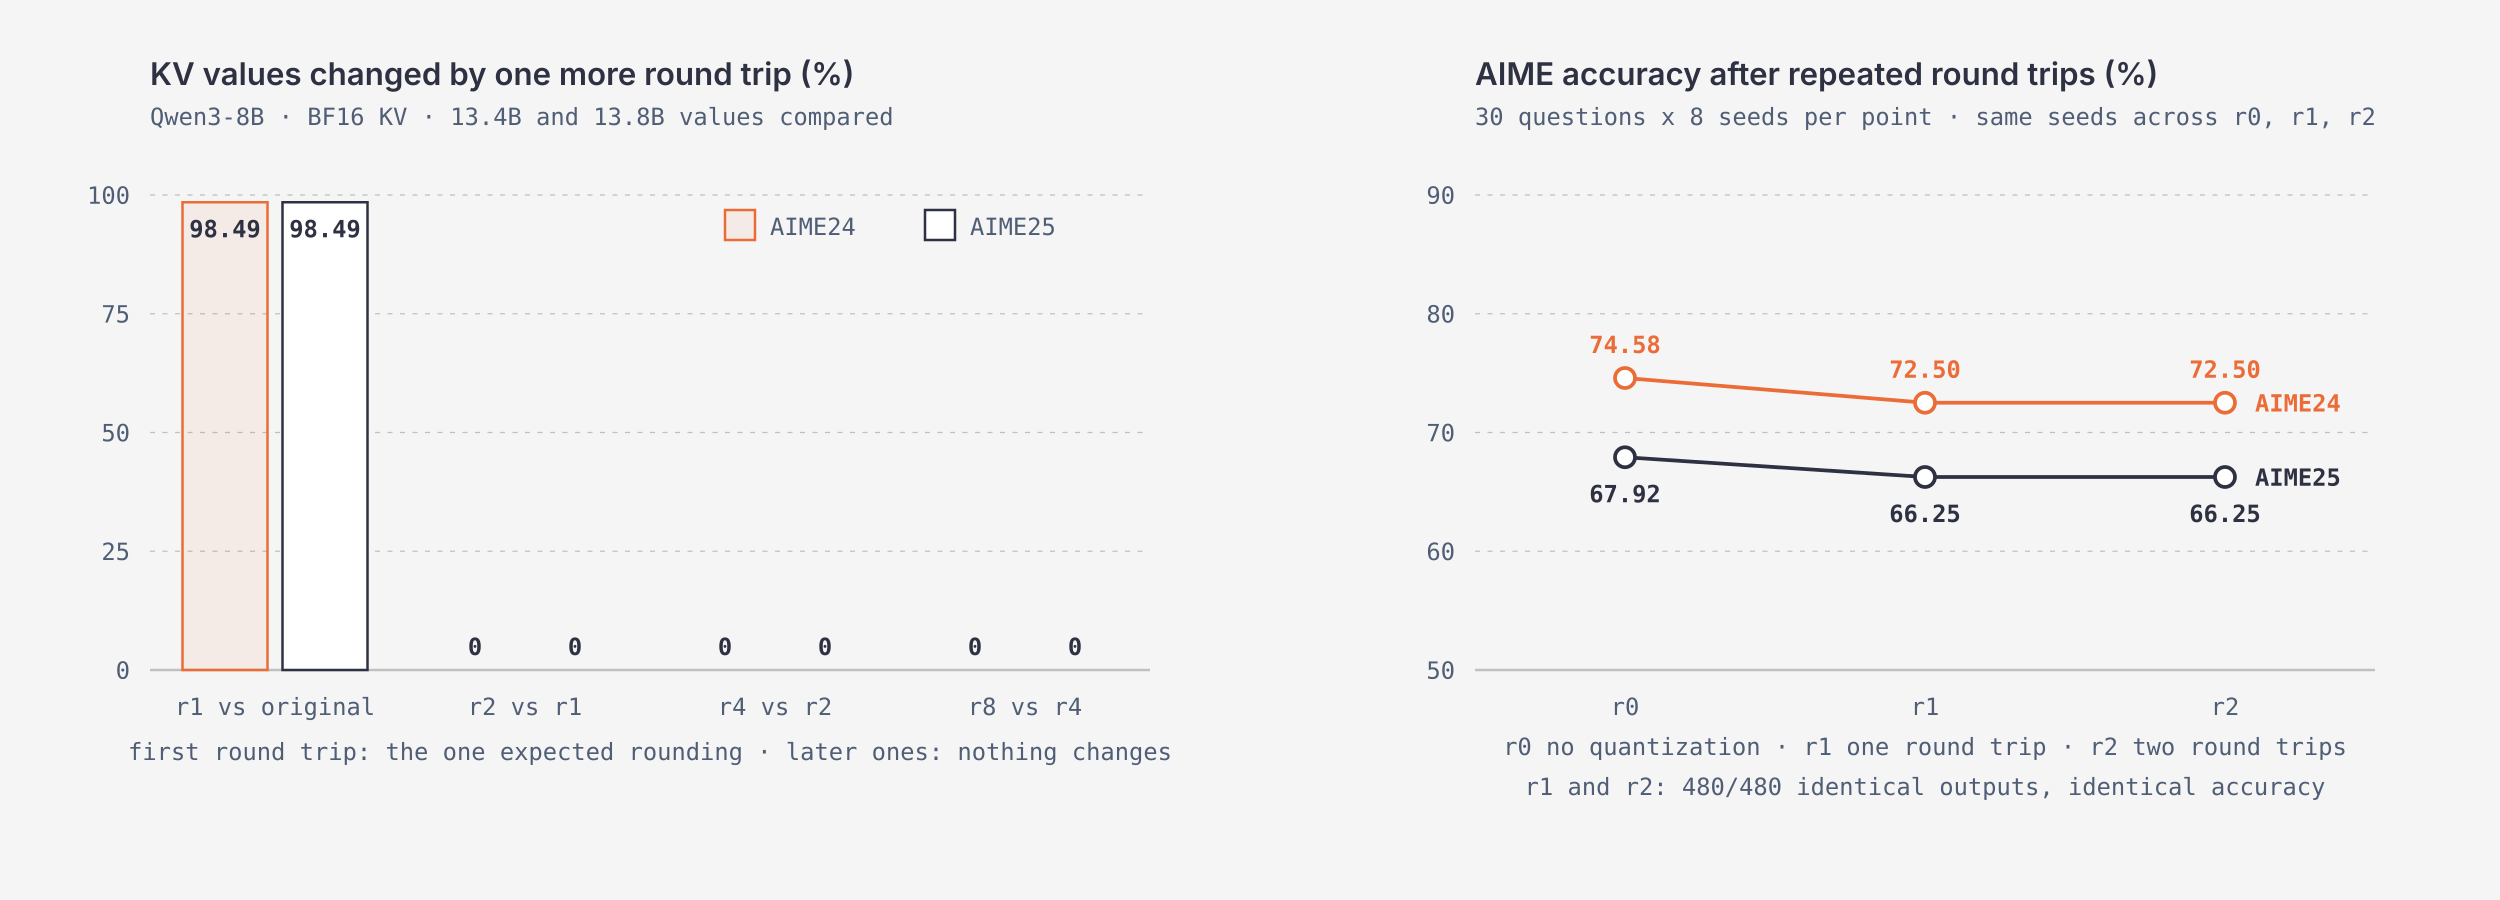
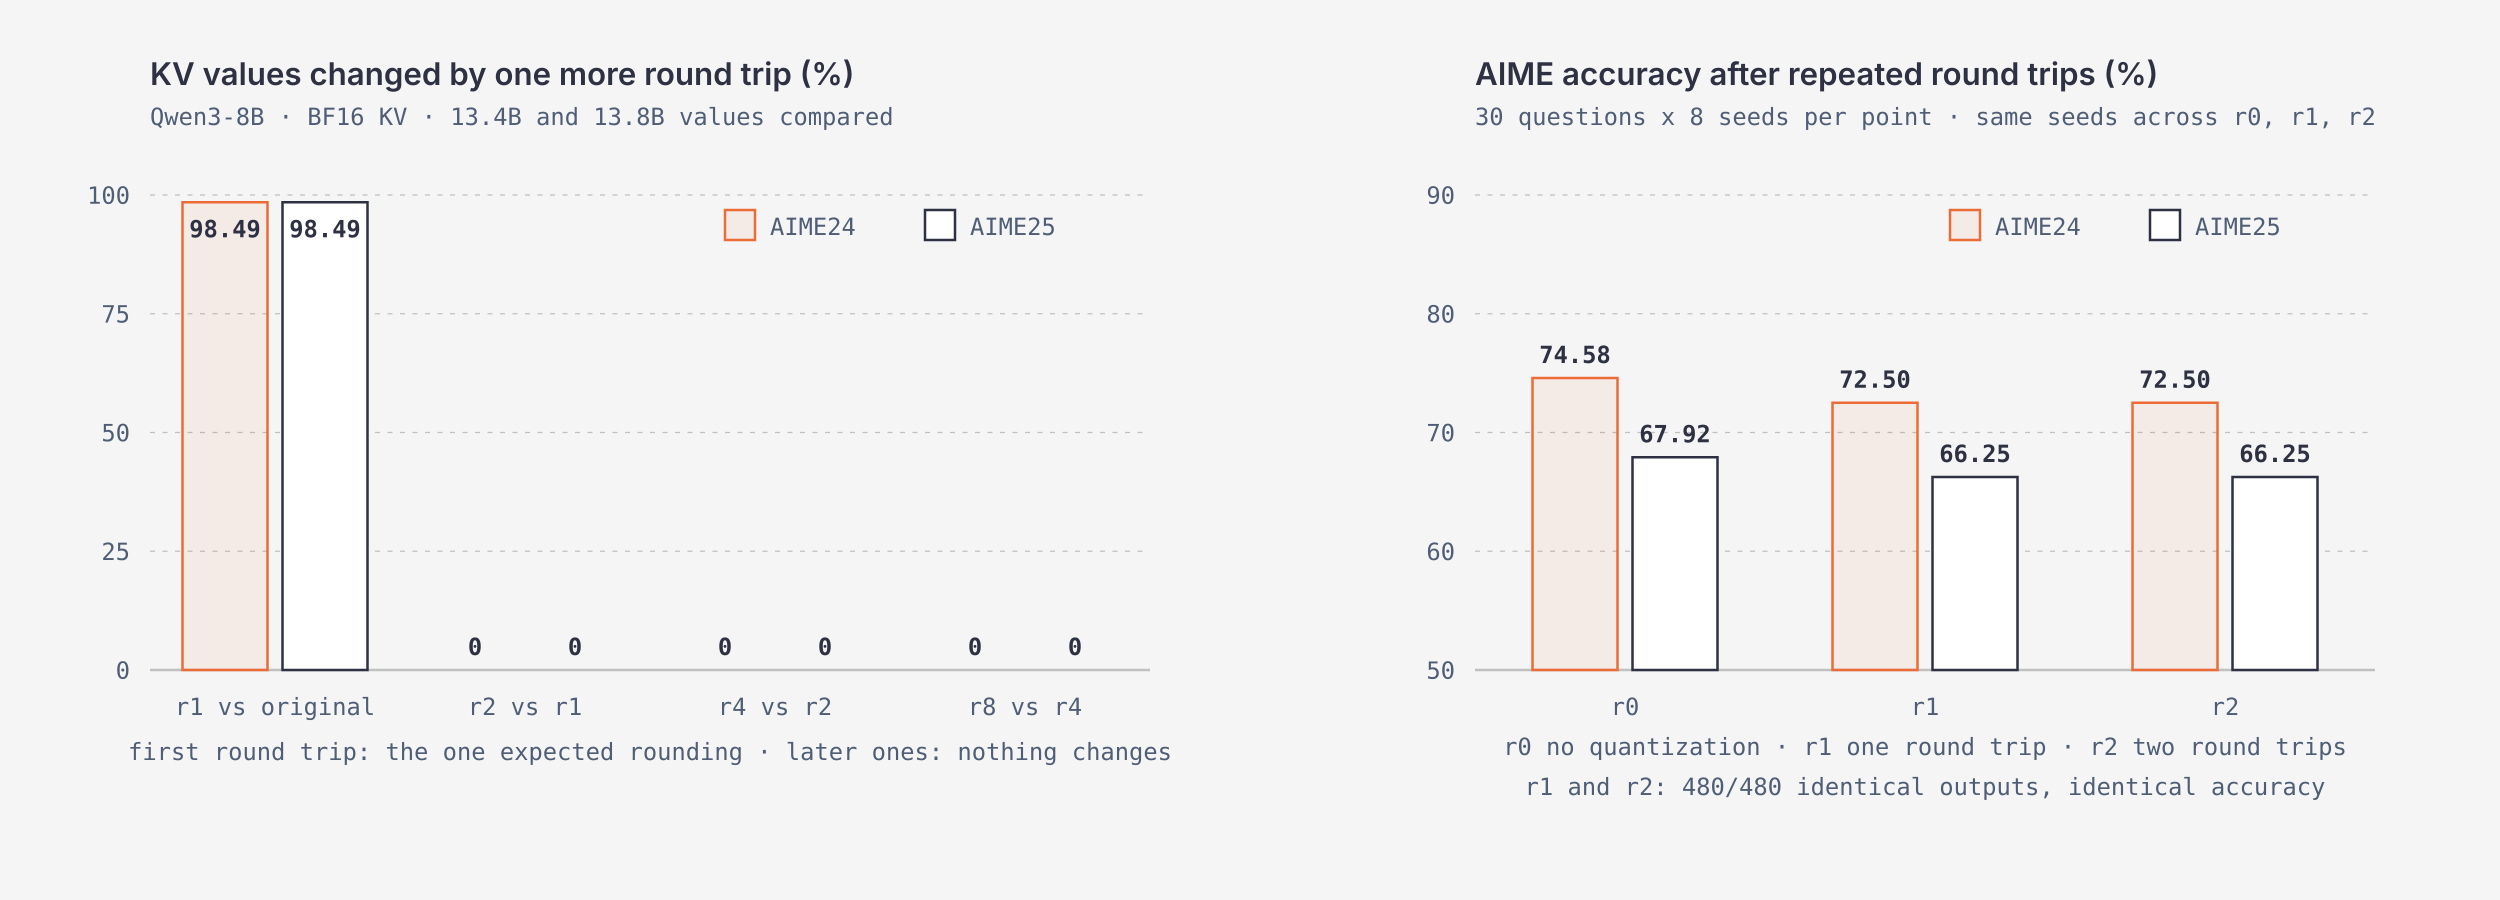
<svg xmlns="http://www.w3.org/2000/svg" viewBox="0 0 1000 360" width="1000" height="360">
  <defs>
    <marker id="ah" markerWidth="8" markerHeight="8" refX="7" refY="4" orient="auto" markerUnits="userSpaceOnUse">
      <path d="M0,0.5 L7,4 L0,7.5" fill="none" stroke="#4f5d75" stroke-width="1" />
    </marker>
  </defs>
  <rect width="1000" height="360" fill="#f5f5f5" />
  <text x="60.0" y="34.0" font-family="'Geist','Inter',system-ui,-apple-system,'Segoe UI',sans-serif" font-size="12.5" font-weight="600" fill="#2d3142" text-anchor="start">KV values changed by one more round trip (%)</text>
  <text x="60.0" y="50.0" font-family="'Geist Mono','SFMono-Regular',Menlo,Consolas,monospace" font-size="9.5" font-weight="500" fill="#4f5d75" text-anchor="start">Qwen3-8B · BF16 KV · 13.4B and 13.8B values compared</text>
  <line x1="60" y1="268.0" x2="460" y2="268.0" stroke="#bfc0c0" stroke-width="1" />
  <text x="52.0" y="271.5" font-family="'Geist Mono','SFMono-Regular',Menlo,Consolas,monospace" font-size="9.5" font-weight="500" fill="#4f5d75" text-anchor="end">0</text>
  <line x1="60" y1="220.5" x2="460" y2="220.5" stroke="#bfc0c0" stroke-width="0.5" stroke-dasharray="2,3" />
  <text x="52.0" y="224.0" font-family="'Geist Mono','SFMono-Regular',Menlo,Consolas,monospace" font-size="9.5" font-weight="500" fill="#4f5d75" text-anchor="end">25</text>
  <line x1="60" y1="173.0" x2="460" y2="173.0" stroke="#bfc0c0" stroke-width="0.5" stroke-dasharray="2,3" />
  <text x="52.0" y="176.5" font-family="'Geist Mono','SFMono-Regular',Menlo,Consolas,monospace" font-size="9.5" font-weight="500" fill="#4f5d75" text-anchor="end">50</text>
  <line x1="60" y1="125.5" x2="460" y2="125.5" stroke="#bfc0c0" stroke-width="0.5" stroke-dasharray="2,3" />
  <text x="52.0" y="129.0" font-family="'Geist Mono','SFMono-Regular',Menlo,Consolas,monospace" font-size="9.5" font-weight="500" fill="#4f5d75" text-anchor="end">75</text>
  <line x1="60" y1="78.0" x2="460" y2="78.0" stroke="#bfc0c0" stroke-width="0.5" stroke-dasharray="2,3" />
  <text x="52.0" y="81.5" font-family="'Geist Mono','SFMono-Regular',Menlo,Consolas,monospace" font-size="9.5" font-weight="500" fill="#4f5d75" text-anchor="end">100</text>
  <rect x="73.0" y="80.9" width="34" height="187.1" fill="rgba(235,108,54,0.08)" stroke="#eb6c36" stroke-width="1" />
  <text x="90.0" y="94.9" font-family="'Geist Mono','SFMono-Regular',Menlo,Consolas,monospace" font-size="9.5" font-weight="600" fill="#2d3142" text-anchor="middle">98.49</text>
  <rect x="113.0" y="80.9" width="34" height="187.1" fill="#ffffff" stroke="#2d3142" stroke-width="1" />
  <text x="130.0" y="94.9" font-family="'Geist Mono','SFMono-Regular',Menlo,Consolas,monospace" font-size="9.5" font-weight="600" fill="#2d3142" text-anchor="middle">98.49</text>
  <text x="110.0" y="286.0" font-family="'Geist Mono','SFMono-Regular',Menlo,Consolas,monospace" font-size="9.5" font-weight="500" fill="#4f5d75" text-anchor="middle">r1 vs original</text>
  <text x="190.0" y="262.0" font-family="'Geist Mono','SFMono-Regular',Menlo,Consolas,monospace" font-size="9.5" font-weight="600" fill="#2d3142" text-anchor="middle">0</text>
  <text x="230.0" y="262.0" font-family="'Geist Mono','SFMono-Regular',Menlo,Consolas,monospace" font-size="9.5" font-weight="600" fill="#2d3142" text-anchor="middle">0</text>
  <text x="210.0" y="286.0" font-family="'Geist Mono','SFMono-Regular',Menlo,Consolas,monospace" font-size="9.5" font-weight="500" fill="#4f5d75" text-anchor="middle">r2 vs r1</text>
  <text x="290.0" y="262.0" font-family="'Geist Mono','SFMono-Regular',Menlo,Consolas,monospace" font-size="9.5" font-weight="600" fill="#2d3142" text-anchor="middle">0</text>
  <text x="330.0" y="262.0" font-family="'Geist Mono','SFMono-Regular',Menlo,Consolas,monospace" font-size="9.5" font-weight="600" fill="#2d3142" text-anchor="middle">0</text>
  <text x="310.0" y="286.0" font-family="'Geist Mono','SFMono-Regular',Menlo,Consolas,monospace" font-size="9.5" font-weight="500" fill="#4f5d75" text-anchor="middle">r4 vs r2</text>
  <text x="390.0" y="262.0" font-family="'Geist Mono','SFMono-Regular',Menlo,Consolas,monospace" font-size="9.5" font-weight="600" fill="#2d3142" text-anchor="middle">0</text>
  <text x="430.0" y="262.0" font-family="'Geist Mono','SFMono-Regular',Menlo,Consolas,monospace" font-size="9.5" font-weight="600" fill="#2d3142" text-anchor="middle">0</text>
  <text x="410.0" y="286.0" font-family="'Geist Mono','SFMono-Regular',Menlo,Consolas,monospace" font-size="9.5" font-weight="500" fill="#4f5d75" text-anchor="middle">r8 vs r4</text>
  <rect x="290" y="84" width="12" height="12" fill="rgba(235,108,54,0.08)" stroke="#eb6c36" />
  <text x="308.0" y="94.0" font-family="'Geist Mono','SFMono-Regular',Menlo,Consolas,monospace" font-size="9.5" font-weight="500" fill="#4f5d75" text-anchor="start">AIME24</text>
  <rect x="370" y="84" width="12" height="12" fill="#ffffff" stroke="#2d3142" />
  <text x="388.0" y="94.0" font-family="'Geist Mono','SFMono-Regular',Menlo,Consolas,monospace" font-size="9.5" font-weight="500" fill="#4f5d75" text-anchor="start">AIME25</text>
  <text x="260.0" y="304.0" font-family="'Geist Mono','SFMono-Regular',Menlo,Consolas,monospace" font-size="9.5" font-weight="500" fill="#4f5d75" text-anchor="middle">first round trip: the one expected rounding · later ones: nothing changes</text>
  <text x="590.0" y="34.0" font-family="'Geist','Inter',system-ui,-apple-system,'Segoe UI',sans-serif" font-size="12.5" font-weight="600" fill="#2d3142" text-anchor="start">AIME accuracy after repeated round trips (%)</text>
  <text x="590.0" y="50.0" font-family="'Geist Mono','SFMono-Regular',Menlo,Consolas,monospace" font-size="9.5" font-weight="500" fill="#4f5d75" text-anchor="start">30 questions x 8 seeds per point · same seeds across r0, r1, r2</text>
  <line x1="590" y1="268.0" x2="950" y2="268.0" stroke="#bfc0c0" stroke-width="1" />
  <text x="582.0" y="271.5" font-family="'Geist Mono','SFMono-Regular',Menlo,Consolas,monospace" font-size="9.5" font-weight="500" fill="#4f5d75" text-anchor="end">50</text>
  <line x1="590" y1="220.5" x2="950" y2="220.5" stroke="#bfc0c0" stroke-width="0.5" stroke-dasharray="2,3" />
  <text x="582.0" y="224.0" font-family="'Geist Mono','SFMono-Regular',Menlo,Consolas,monospace" font-size="9.5" font-weight="500" fill="#4f5d75" text-anchor="end">60</text>
  <line x1="590" y1="173.0" x2="950" y2="173.0" stroke="#bfc0c0" stroke-width="0.5" stroke-dasharray="2,3" />
  <text x="582.0" y="176.5" font-family="'Geist Mono','SFMono-Regular',Menlo,Consolas,monospace" font-size="9.5" font-weight="500" fill="#4f5d75" text-anchor="end">70</text>
  <line x1="590" y1="125.5" x2="950" y2="125.5" stroke="#bfc0c0" stroke-width="0.5" stroke-dasharray="2,3" />
  <text x="582.0" y="129.0" font-family="'Geist Mono','SFMono-Regular',Menlo,Consolas,monospace" font-size="9.5" font-weight="500" fill="#4f5d75" text-anchor="end">80</text>
  <line x1="590" y1="78.0" x2="950" y2="78.0" stroke="#bfc0c0" stroke-width="0.5" stroke-dasharray="2,3" />
  <text x="582.0" y="81.5" font-family="'Geist Mono','SFMono-Regular',Menlo,Consolas,monospace" font-size="9.5" font-weight="500" fill="#4f5d75" text-anchor="end">90</text>
-   <path d="M650.0,151.2 L770.0,161.1 L890.0,161.1" fill="none" stroke="#eb6c36" stroke-width="1.5" />
-   <circle cx="650.0" cy="151.2" r="4" fill="#ffffff" stroke="#eb6c36" stroke-width="1.5" />
-   <text x="650.0" y="141.2" font-family="'Geist Mono','SFMono-Regular',Menlo,Consolas,monospace" font-size="9.5" font-weight="600" fill="#eb6c36" text-anchor="middle">74.58</text>
-   <circle cx="770.0" cy="161.1" r="4" fill="#ffffff" stroke="#eb6c36" stroke-width="1.5" />
-   <text x="770.0" y="151.1" font-family="'Geist Mono','SFMono-Regular',Menlo,Consolas,monospace" font-size="9.5" font-weight="600" fill="#eb6c36" text-anchor="middle">72.50</text>
-   <circle cx="890.0" cy="161.1" r="4" fill="#ffffff" stroke="#eb6c36" stroke-width="1.5" />
-   <text x="890.0" y="151.1" font-family="'Geist Mono','SFMono-Regular',Menlo,Consolas,monospace" font-size="9.5" font-weight="600" fill="#eb6c36" text-anchor="middle">72.50</text>
-   <text x="902.0" y="164.6" font-family="'Geist Mono','SFMono-Regular',Menlo,Consolas,monospace" font-size="9.5" font-weight="600" fill="#eb6c36" text-anchor="start">AIME24</text>
-   <path d="M650.0,182.9 L770.0,190.8 L890.0,190.8" fill="none" stroke="#2d3142" stroke-width="1.5" />
-   <circle cx="650.0" cy="182.9" r="4" fill="#ffffff" stroke="#2d3142" stroke-width="1.5" />
-   <text x="650.0" y="200.9" font-family="'Geist Mono','SFMono-Regular',Menlo,Consolas,monospace" font-size="9.5" font-weight="600" fill="#2d3142" text-anchor="middle">67.92</text>
-   <circle cx="770.0" cy="190.8" r="4" fill="#ffffff" stroke="#2d3142" stroke-width="1.5" />
-   <text x="770.0" y="208.8" font-family="'Geist Mono','SFMono-Regular',Menlo,Consolas,monospace" font-size="9.5" font-weight="600" fill="#2d3142" text-anchor="middle">66.25</text>
-   <circle cx="890.0" cy="190.8" r="4" fill="#ffffff" stroke="#2d3142" stroke-width="1.5" />
-   <text x="890.0" y="208.8" font-family="'Geist Mono','SFMono-Regular',Menlo,Consolas,monospace" font-size="9.5" font-weight="600" fill="#2d3142" text-anchor="middle">66.25</text>
-   <text x="902.0" y="194.3" font-family="'Geist Mono','SFMono-Regular',Menlo,Consolas,monospace" font-size="9.5" font-weight="600" fill="#2d3142" text-anchor="start">AIME25</text>
+   <rect x="613.0" y="151.2" width="34" height="116.8" fill="rgba(235,108,54,0.08)" stroke="#eb6c36" stroke-width="1" />
+   <text x="630.0" y="145.2" font-family="'Geist Mono','SFMono-Regular',Menlo,Consolas,monospace" font-size="9.5" font-weight="600" fill="#2d3142" text-anchor="middle">74.58</text>
+   <rect x="653.0" y="182.9" width="34" height="85.1" fill="#ffffff" stroke="#2d3142" stroke-width="1" />
+   <text x="670.0" y="176.9" font-family="'Geist Mono','SFMono-Regular',Menlo,Consolas,monospace" font-size="9.5" font-weight="600" fill="#2d3142" text-anchor="middle">67.92</text>
+   <rect x="733.0" y="161.1" width="34" height="106.9" fill="rgba(235,108,54,0.08)" stroke="#eb6c36" stroke-width="1" />
+   <text x="750.0" y="155.1" font-family="'Geist Mono','SFMono-Regular',Menlo,Consolas,monospace" font-size="9.5" font-weight="600" fill="#2d3142" text-anchor="middle">72.50</text>
+   <rect x="773.0" y="190.8" width="34" height="77.2" fill="#ffffff" stroke="#2d3142" stroke-width="1" />
+   <text x="790.0" y="184.8" font-family="'Geist Mono','SFMono-Regular',Menlo,Consolas,monospace" font-size="9.5" font-weight="600" fill="#2d3142" text-anchor="middle">66.25</text>
+   <rect x="853.0" y="161.1" width="34" height="106.9" fill="rgba(235,108,54,0.08)" stroke="#eb6c36" stroke-width="1" />
+   <text x="870.0" y="155.1" font-family="'Geist Mono','SFMono-Regular',Menlo,Consolas,monospace" font-size="9.5" font-weight="600" fill="#2d3142" text-anchor="middle">72.50</text>
+   <rect x="893.0" y="190.8" width="34" height="77.2" fill="#ffffff" stroke="#2d3142" stroke-width="1" />
+   <text x="910.0" y="184.8" font-family="'Geist Mono','SFMono-Regular',Menlo,Consolas,monospace" font-size="9.5" font-weight="600" fill="#2d3142" text-anchor="middle">66.25</text>
+   <rect x="780" y="84" width="12" height="12" fill="rgba(235,108,54,0.08)" stroke="#eb6c36" />
+   <text x="798.0" y="94.0" font-family="'Geist Mono','SFMono-Regular',Menlo,Consolas,monospace" font-size="9.5" font-weight="500" fill="#4f5d75" text-anchor="start">AIME24</text>
+   <rect x="860" y="84" width="12" height="12" fill="#ffffff" stroke="#2d3142" />
+   <text x="878.0" y="94.0" font-family="'Geist Mono','SFMono-Regular',Menlo,Consolas,monospace" font-size="9.5" font-weight="500" fill="#4f5d75" text-anchor="start">AIME25</text>
  <text x="650.0" y="286.0" font-family="'Geist Mono','SFMono-Regular',Menlo,Consolas,monospace" font-size="9.5" font-weight="500" fill="#4f5d75" text-anchor="middle">r0</text>
  <text x="770.0" y="286.0" font-family="'Geist Mono','SFMono-Regular',Menlo,Consolas,monospace" font-size="9.5" font-weight="500" fill="#4f5d75" text-anchor="middle">r1</text>
  <text x="890.0" y="286.0" font-family="'Geist Mono','SFMono-Regular',Menlo,Consolas,monospace" font-size="9.5" font-weight="500" fill="#4f5d75" text-anchor="middle">r2</text>
  <text x="770.0" y="302.0" font-family="'Geist Mono','SFMono-Regular',Menlo,Consolas,monospace" font-size="9.5" font-weight="500" fill="#4f5d75" text-anchor="middle">r0 no quantization · r1 one round trip · r2 two round trips</text>
  <text x="770.0" y="318.0" font-family="'Geist Mono','SFMono-Regular',Menlo,Consolas,monospace" font-size="9.5" font-weight="500" fill="#4f5d75" text-anchor="middle">r1 and r2: 480/480 identical outputs, identical accuracy</text>
</svg>
